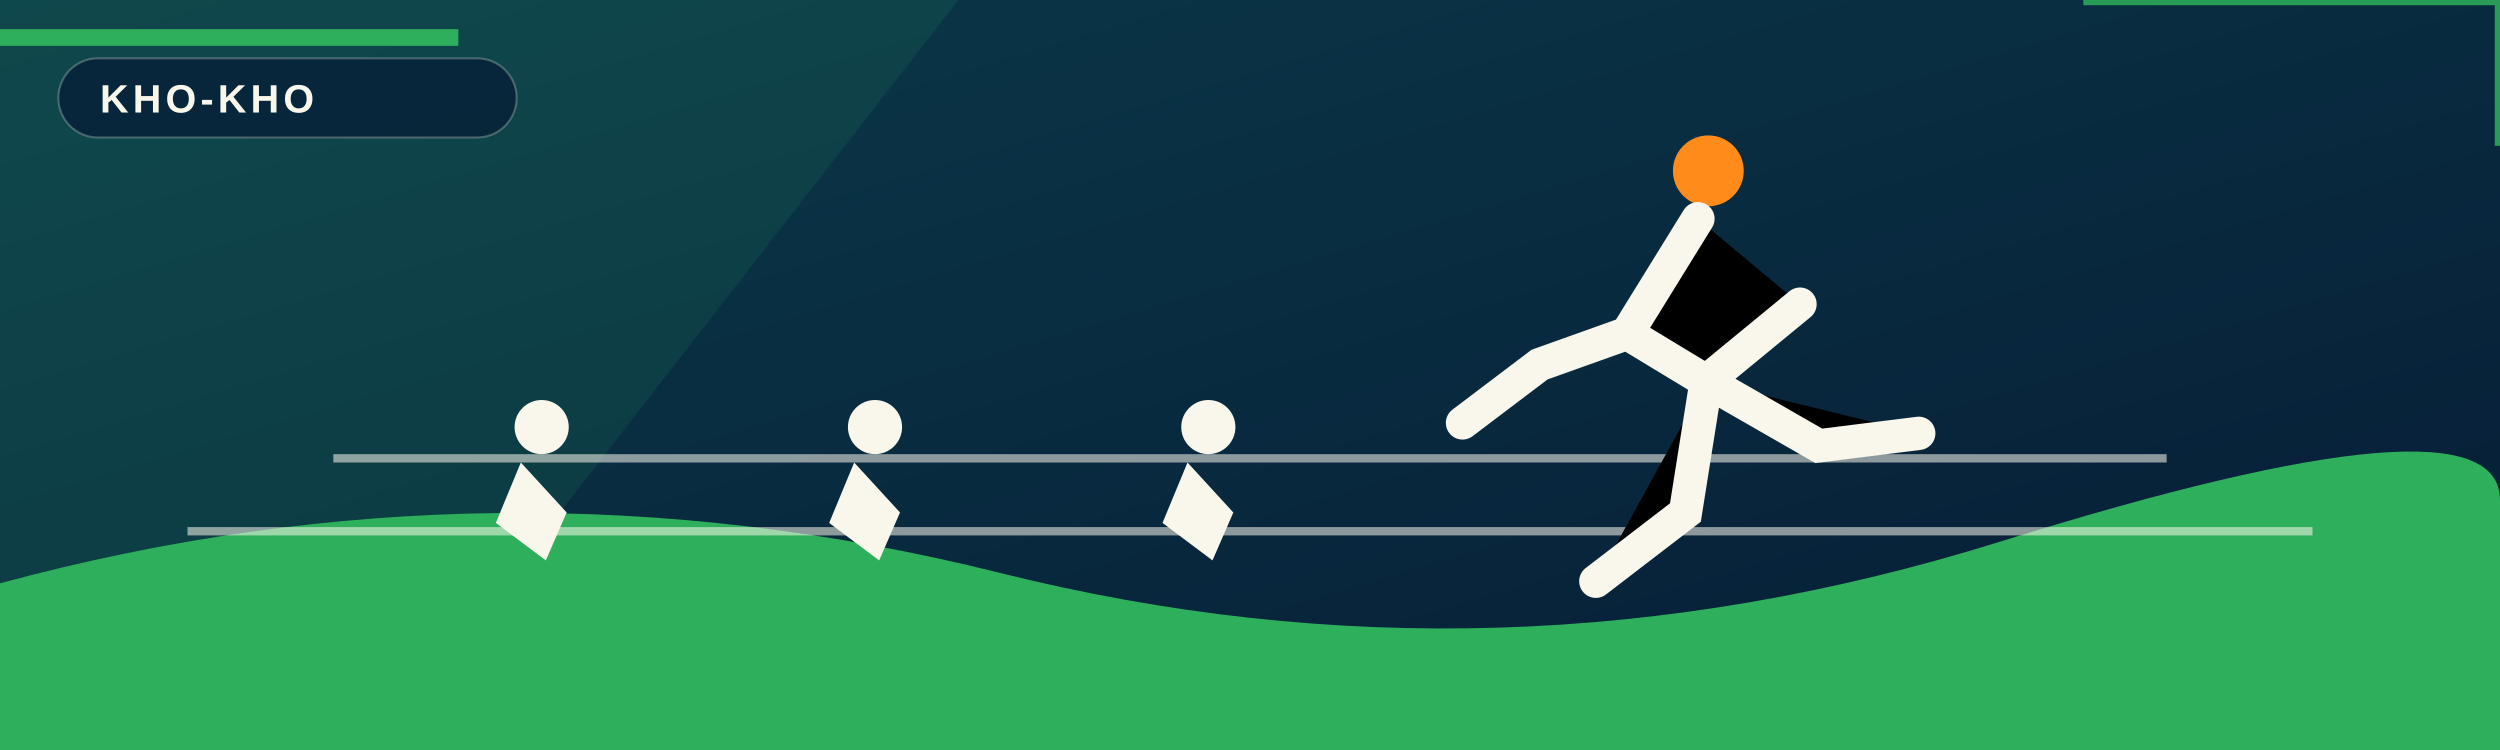
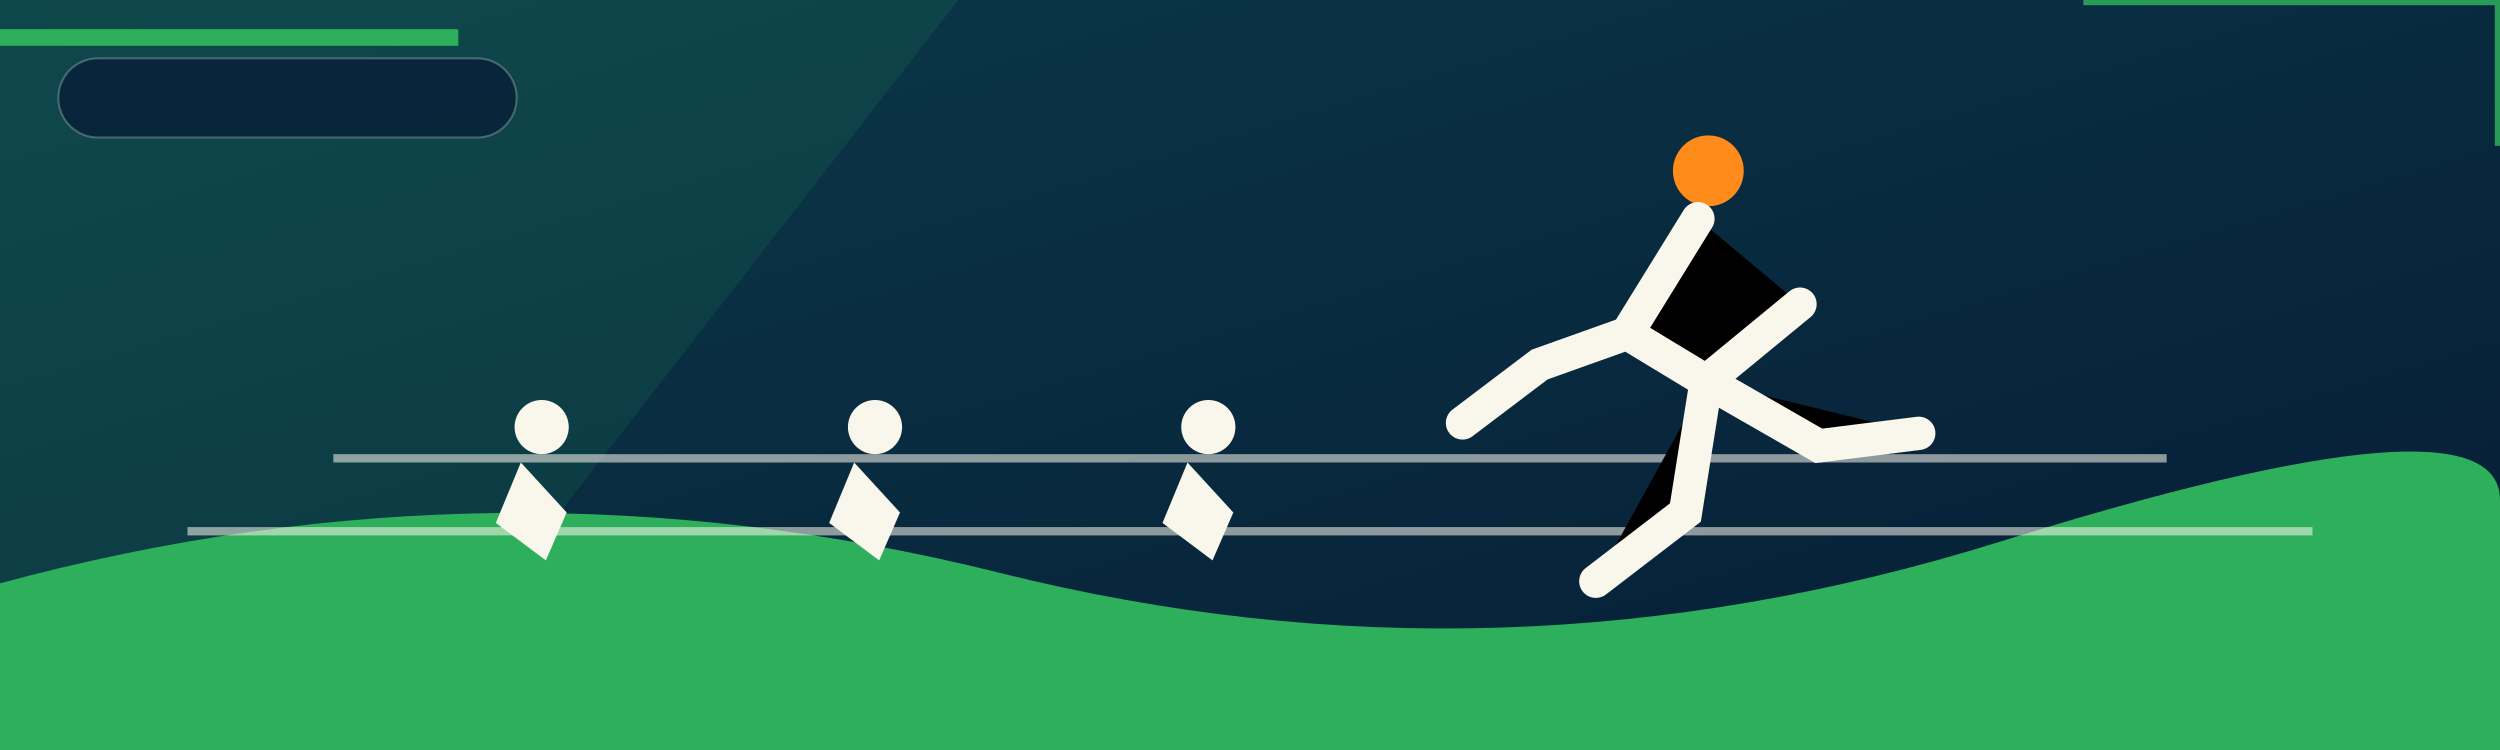
<svg xmlns="http://www.w3.org/2000/svg" viewBox="0 0 1200 360" role="img" aria-labelledby="title desc" preserveAspectRatio="xMidYMid slice">
  <defs>
    <linearGradient id="bg" x2="1" y2="1">
      <stop stop-color="#0B3A4A" />
      <stop offset="1" stop-color="#061B35" />
    </linearGradient>
    <linearGradient id="accent" x2="1" y2="0">
      <stop stop-color="#2EAF5B" />
      <stop offset="1" stop-color="#2EAF5B" />
    </linearGradient>
  </defs>
  <rect width="1200" height="360" fill="url(#bg)" />
  <path d="M0 0H460L180 360H0Z" fill="#2EAF5B" opacity=".12" />
  <path d="M0 330Q300 260 600 315T1200 280V360H0Z" fill="url(#accent)" opacity=".2" />
  <path d="M0 280Q240 215 480 275T960 260T1200 240V360H0Z" fill="#2EAF5B" />
  <path d="M90 255h1020M160 220h880" stroke="#F9F7EB" opacity=".55" stroke-width="4" />
  <g fill="#F9F7EB">
    <circle cx="260" cy="205" r="13" />
    <path d="m250 222 22 24-10 23-24-18Z" />
    <circle cx="420" cy="205" r="13" />
    <path d="m410 222 22 24-10 23-24-18Z" />
    <circle cx="580" cy="205" r="13" />
    <path d="m570 222 22 24-10 23-24-18Z" />
  </g>
  <circle cx="820" cy="82" r="17" fill="#FF8C1A" />
  <path d="m815 105-34 55 38 23 45-37M781 160l-42 15-37 28M819 183l-10 63-43 33M819 183l54 31 48-6" stroke="#F9F7EB" stroke-width="16" stroke-linecap="round" />
  <path d="M0 18H220" stroke="#2EAF5B" stroke-width="8" />
  <path d="M1000 0h200v70" fill="none" stroke="#2EAF5B" stroke-width="5" opacity=".85" />
  <rect x="28" y="28" width="220" height="38" rx="19" fill="#061B35" opacity=".72" stroke="#F9F7EB" stroke-opacity=".35" />
-   <text x="48" y="54" fill="#F9F7EB" font-family="Arial, sans-serif" font-size="19" font-weight="700" letter-spacing="2">KHO-KHO</text>
</svg>
